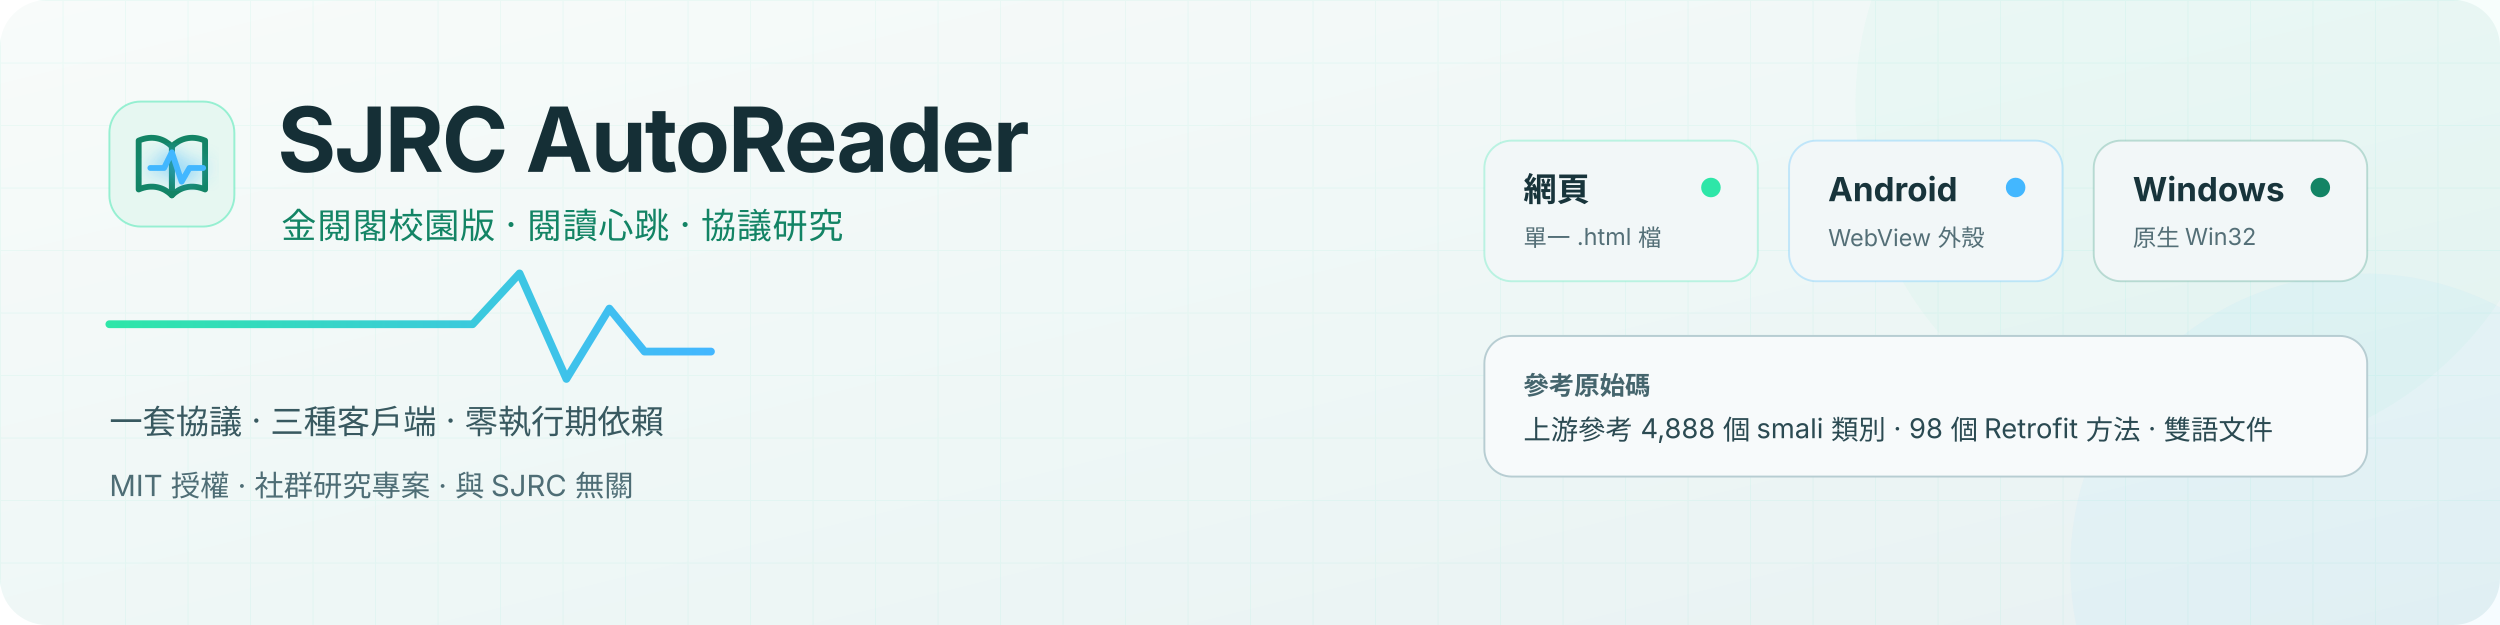
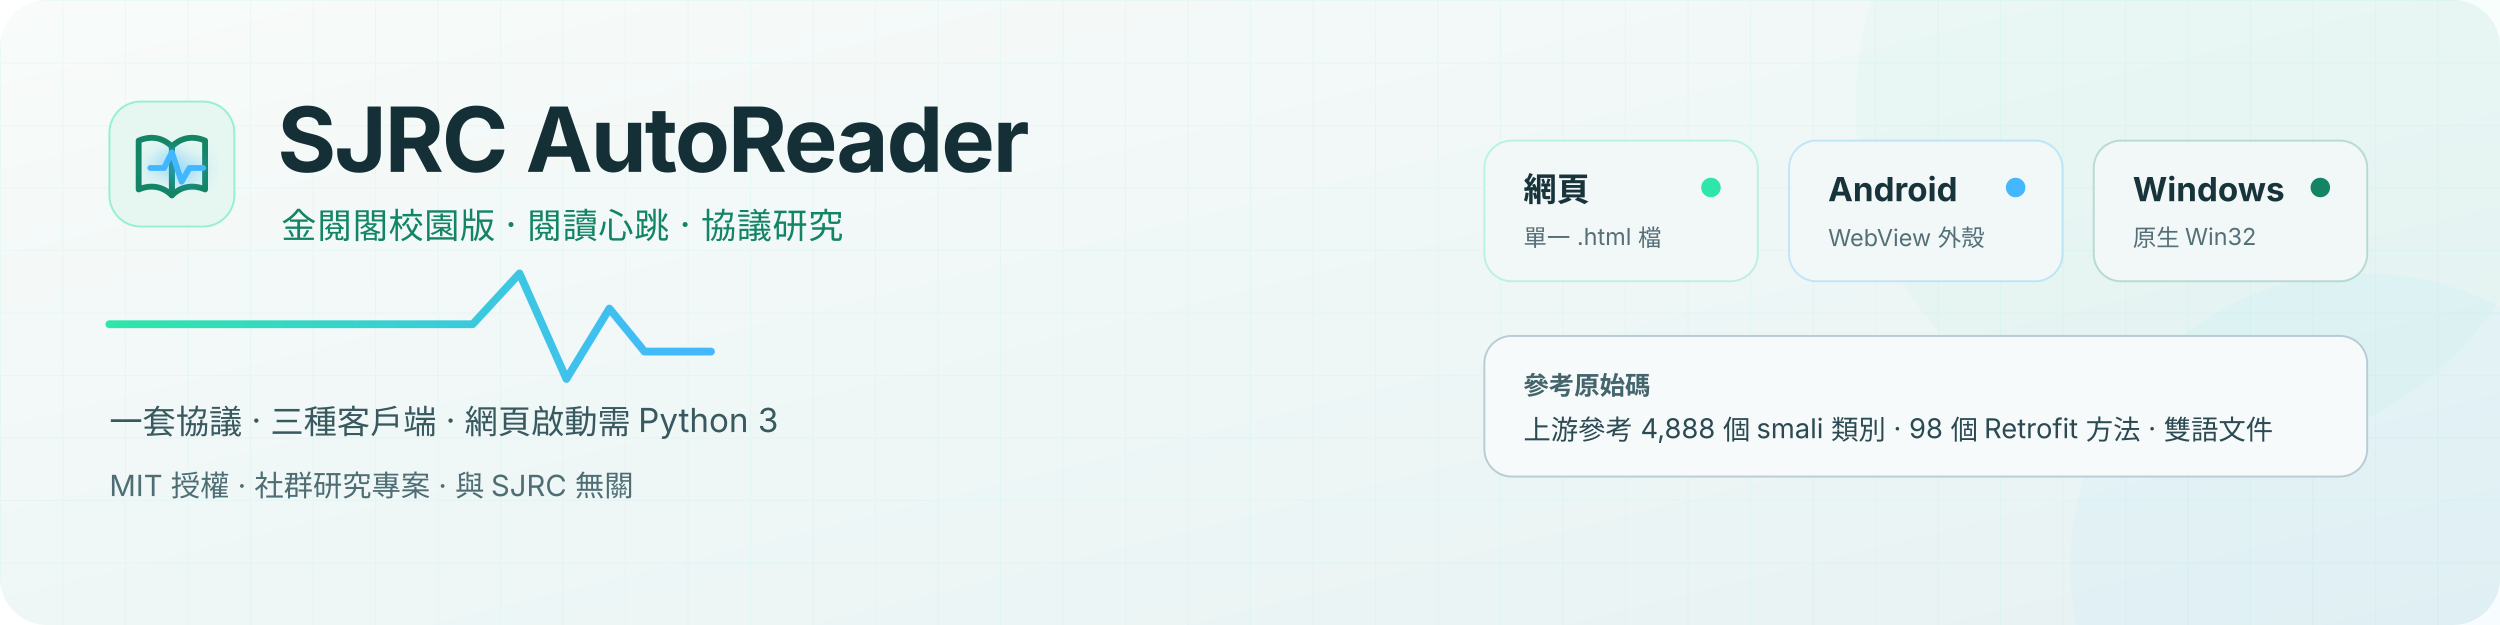
<svg xmlns="http://www.w3.org/2000/svg" width="1280" height="320" viewBox="0 0 1280 320" role="img" aria-labelledby="title desc">
  <defs>
    <linearGradient id="bg" x1="0" y1="0" x2="1" y2="1">
      <stop offset="0" stop-color="#f8fbfa" />
      <stop offset="0.55" stop-color="#eef7f6" />
      <stop offset="1" stop-color="#e8f1f2" />
    </linearGradient>
    <linearGradient id="accent" x1="0" y1="0" x2="1" y2="0">
      <stop offset="0" stop-color="#2ee6a8" />
      <stop offset="1" stop-color="#43b7ff" />
    </linearGradient>
    <pattern id="grid" width="32" height="32" patternUnits="userSpaceOnUse">
      <path d="M32 0H0V32" fill="none" stroke="#2ee6a8" stroke-opacity="0.06" />
    </pattern>
    <filter id="glow" x="-30%" y="-30%" width="160%" height="160%">
      <feGaussianBlur stdDeviation="5" result="b" />
      <feMerge>
        <feMergeNode in="b" />
        <feMergeNode in="SourceGraphic" />
      </feMerge>
    </filter>
  </defs>
  <rect width="1280" height="320" rx="24" fill="url(#bg)" />
  <rect width="1280" height="320" rx="24" fill="url(#grid)" />
  <circle cx="1130" cy="54" r="180" fill="#2ee6a8" opacity="0.04" />
  <circle cx="1210" cy="290" r="150" fill="#43b7ff" opacity="0.05" />
  <g transform="translate(56 52)">
    <rect width="64" height="64" rx="16" fill="#e6f7f1" stroke="#2ee6a8" stroke-opacity="0.45" />
    <path d="M15 20c7-3 13-1 17 3v25c-4-4-10-6-17-3z" fill="none" stroke="#138465" stroke-width="3" stroke-linejoin="round" />
    <path d="M49 20c-7-3-13-1-17 3v25c4-4 10-6 17-3z" fill="none" stroke="#138465" stroke-width="3" stroke-linejoin="round" />
    <path d="M21 34h7l4-8 5 15 4-7h7" fill="none" stroke="#43b7ff" stroke-width="3" stroke-linecap="round" stroke-linejoin="round" filter="url(#glow)" />
  </g>
  <text x="142" y="88" fill="#152f36" font-family="'Noto Sans TC','Microsoft JhengHei','PingFang TC',Inter,'Segoe UI',sans-serif" font-size="46" font-weight="700" letter-spacing="-1">SJRC AutoReader</text>
  <text x="144" y="122" fill="#138465" font-family="'Noto Sans TC','Microsoft JhengHei','PingFang TC',Inter,'Segoe UI',sans-serif" font-size="18" font-weight="500" letter-spacing="0.3">金閱閣校園版 · 閱讀心跳 · 協議研究</text>
  <path d="M56 166h186l24-26 24 54 22-36 18 22h34" fill="none" stroke="url(#accent)" stroke-width="4" stroke-linecap="round" stroke-linejoin="round" />
-   <text x="56" y="222" fill="#385960" font-family="'Noto Sans TC','Microsoft JhengHei','PingFang TC',Inter,'Segoe UI',sans-serif" font-size="17">一套協議 · 三種客戶端 · 零執行期依賴</text>
+   <text x="56" y="222" fill="#385960" font-family="'Noto Sans TC','Microsoft JhengHei','PingFang TC',Inter,'Segoe UI',sans-serif" font-size="17">一套協議 · 三種客戶端 · 網頁啟動需 Python 3</text>
  <text x="56" y="254" fill="#4e6d75" font-family="'Noto Sans TC','Microsoft JhengHei','PingFang TC',Inter,'Segoe UI',sans-serif" font-size="15">MIT 授權 · 社群研究專案 · 與 SJRC 無關</text>
  <g font-family="'Noto Sans TC','Microsoft JhengHei','PingFang TC',Inter,'Segoe UI',sans-serif">
    <g transform="translate(760 72)">
      <rect width="140" height="72" rx="14" fill="#f2f7f8" stroke="#2ee6a8" stroke-opacity="0.28" />
      <text x="20" y="31" fill="#18343b" font-size="17" font-weight="650">網頁</text>
      <text x="20" y="54" fill="#546f77" font-size="12">單一 .html 檔</text>
      <circle cx="116" cy="24" r="5" fill="#2ee6a8" />
    </g>
    <g transform="translate(916 72)">
      <rect width="140" height="72" rx="14" fill="#f2f7f8" stroke="#43b7ff" stroke-opacity="0.28" />
      <text x="20" y="31" fill="#18343b" font-size="17" font-weight="650">Android</text>
      <text x="20" y="54" fill="#546f77" font-size="12">WebView 外殼</text>
      <circle cx="116" cy="24" r="5" fill="#43b7ff" />
    </g>
    <g transform="translate(1072 72)">
      <rect width="140" height="72" rx="14" fill="#f2f7f8" stroke="#138465" stroke-opacity="0.24" />
      <text x="20" y="31" fill="#18343b" font-size="17" font-weight="650">Windows</text>
      <text x="20" y="54" fill="#546f77" font-size="12">原生 Win32</text>
      <circle cx="116" cy="24" r="5" fill="#138465" />
    </g>
    <g transform="translate(760 172)">
      <rect width="452" height="72" rx="14" fill="#f7fafb" stroke="#b7cdd2" />
      <text x="20" y="30" fill="#45656d" font-size="13" font-weight="600">參考原始碼</text>
      <text x="20" y="53" fill="#2b4a52" font-size="14">上游參考 4,888 個 smali 類別 · 98 個 Retrofit 方法 · 雙語文件</text>
    </g>
  </g>
</svg>
